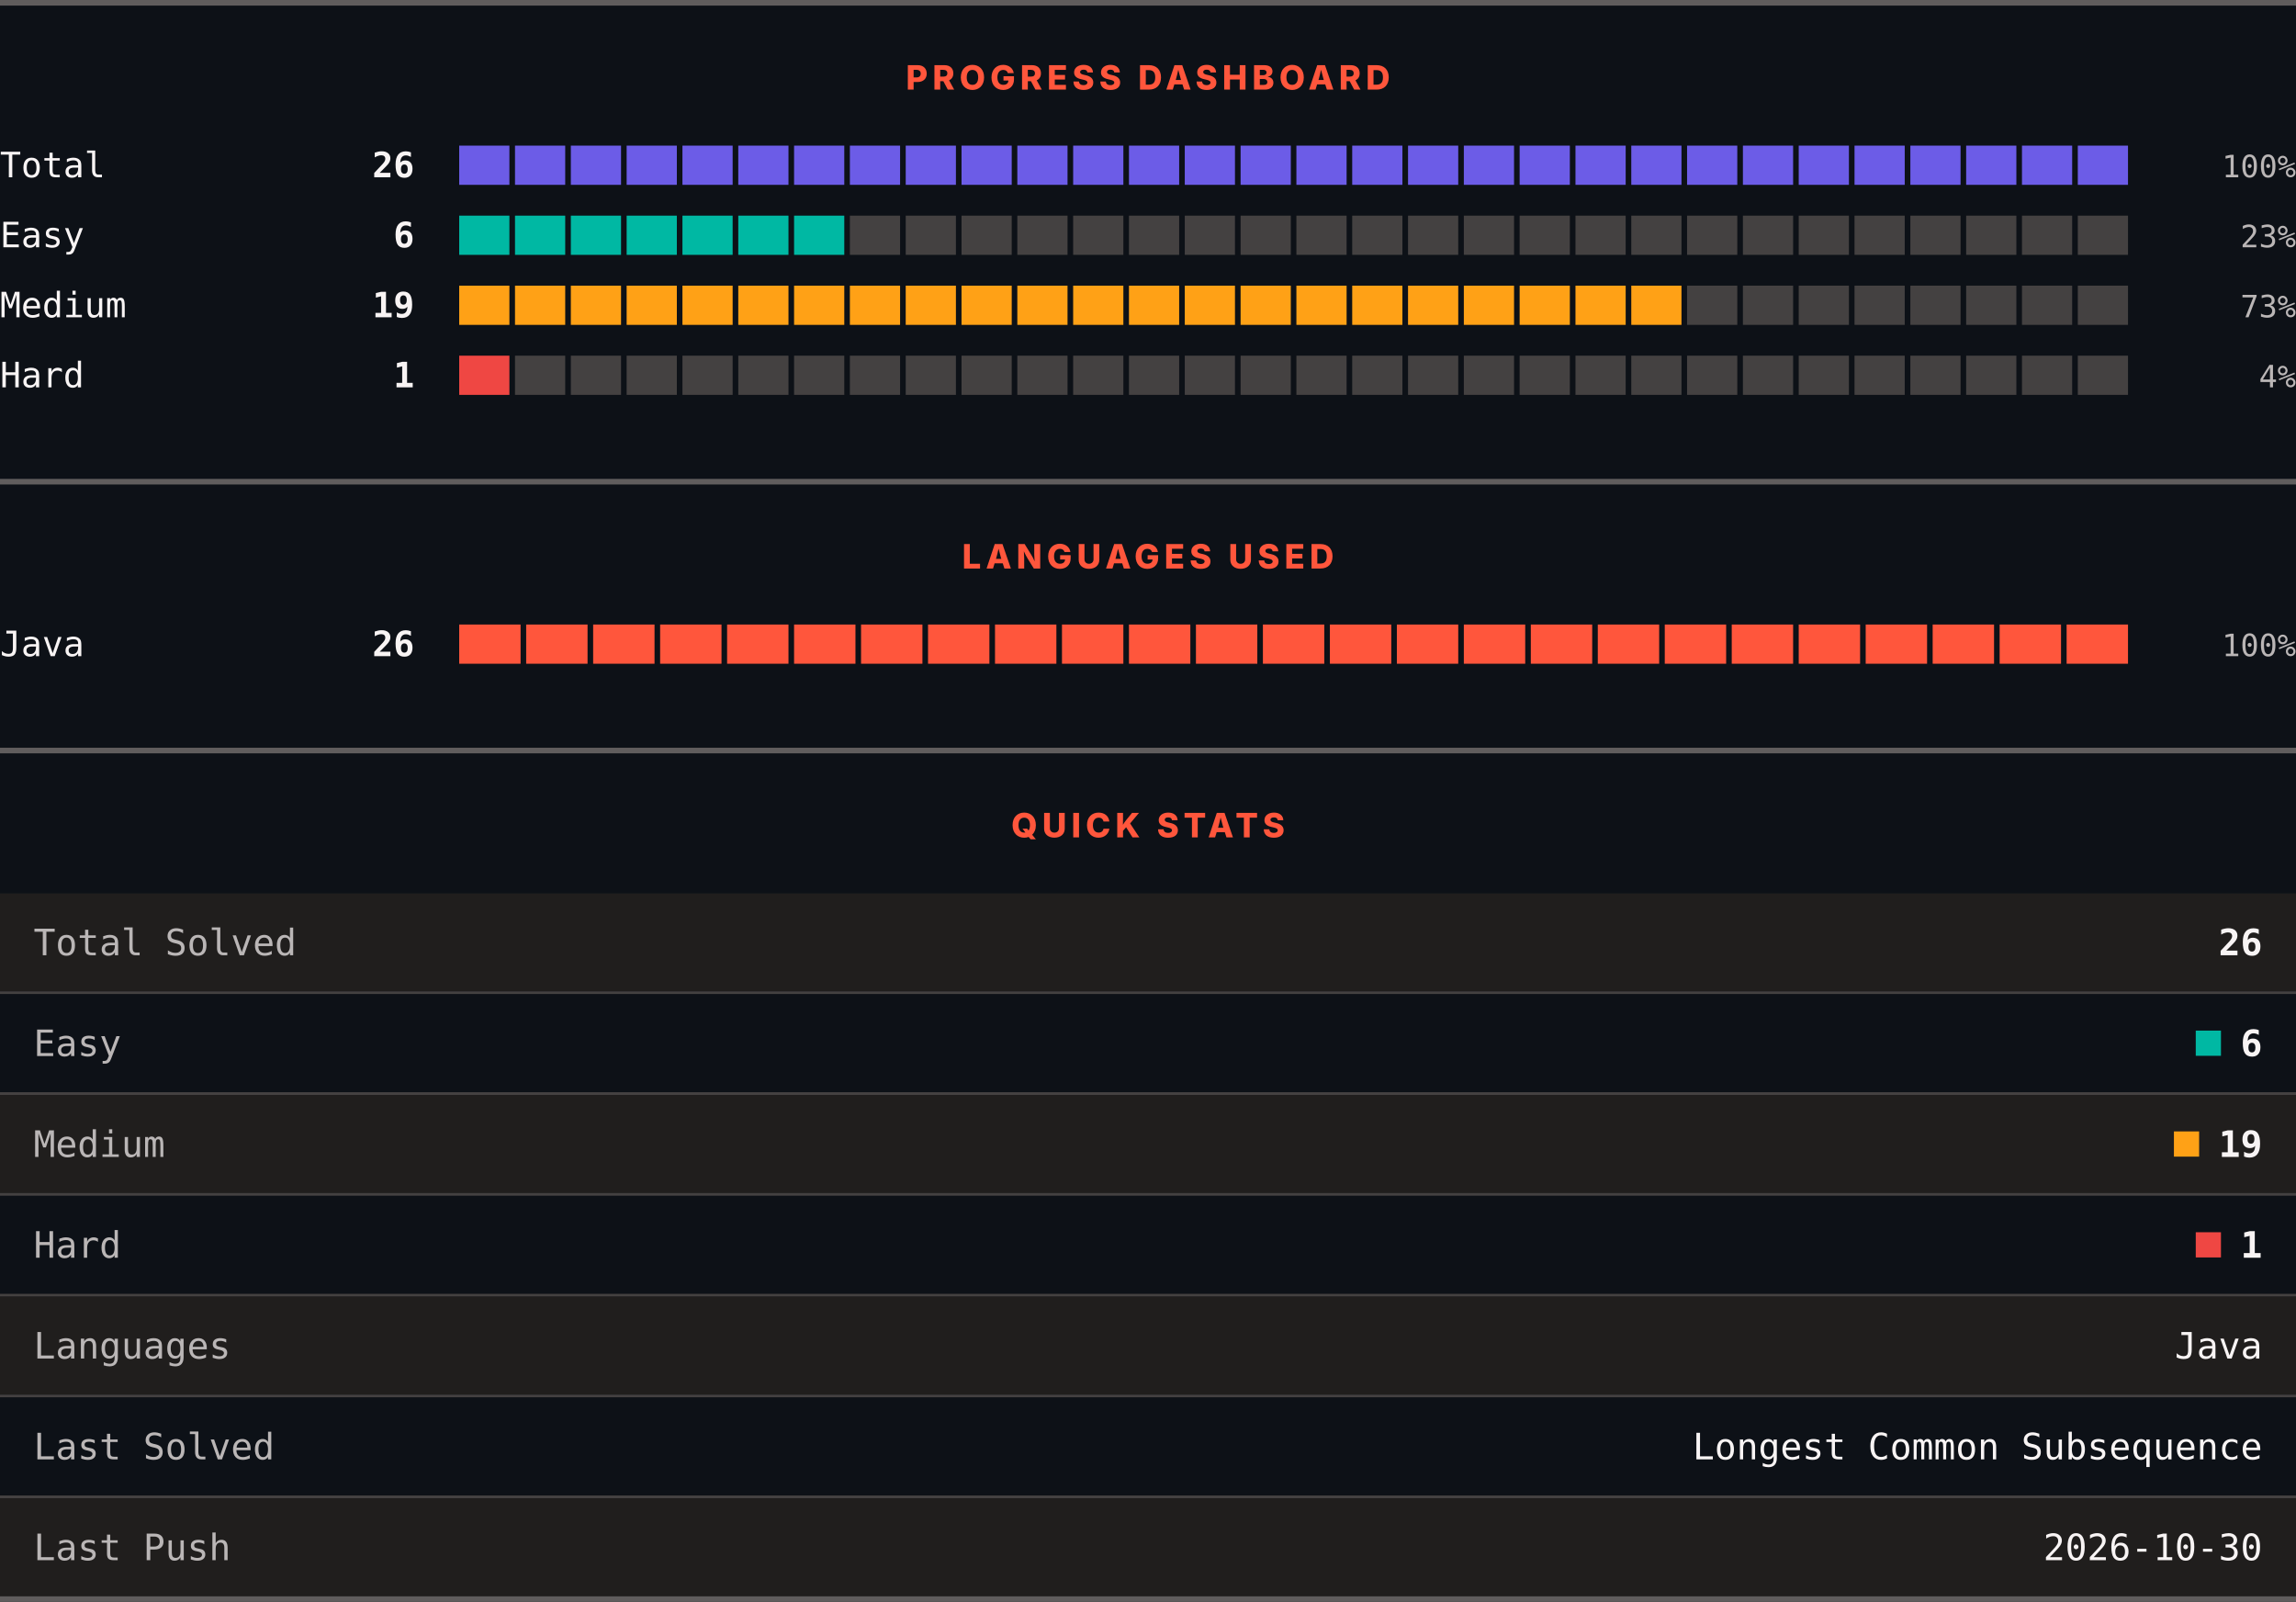
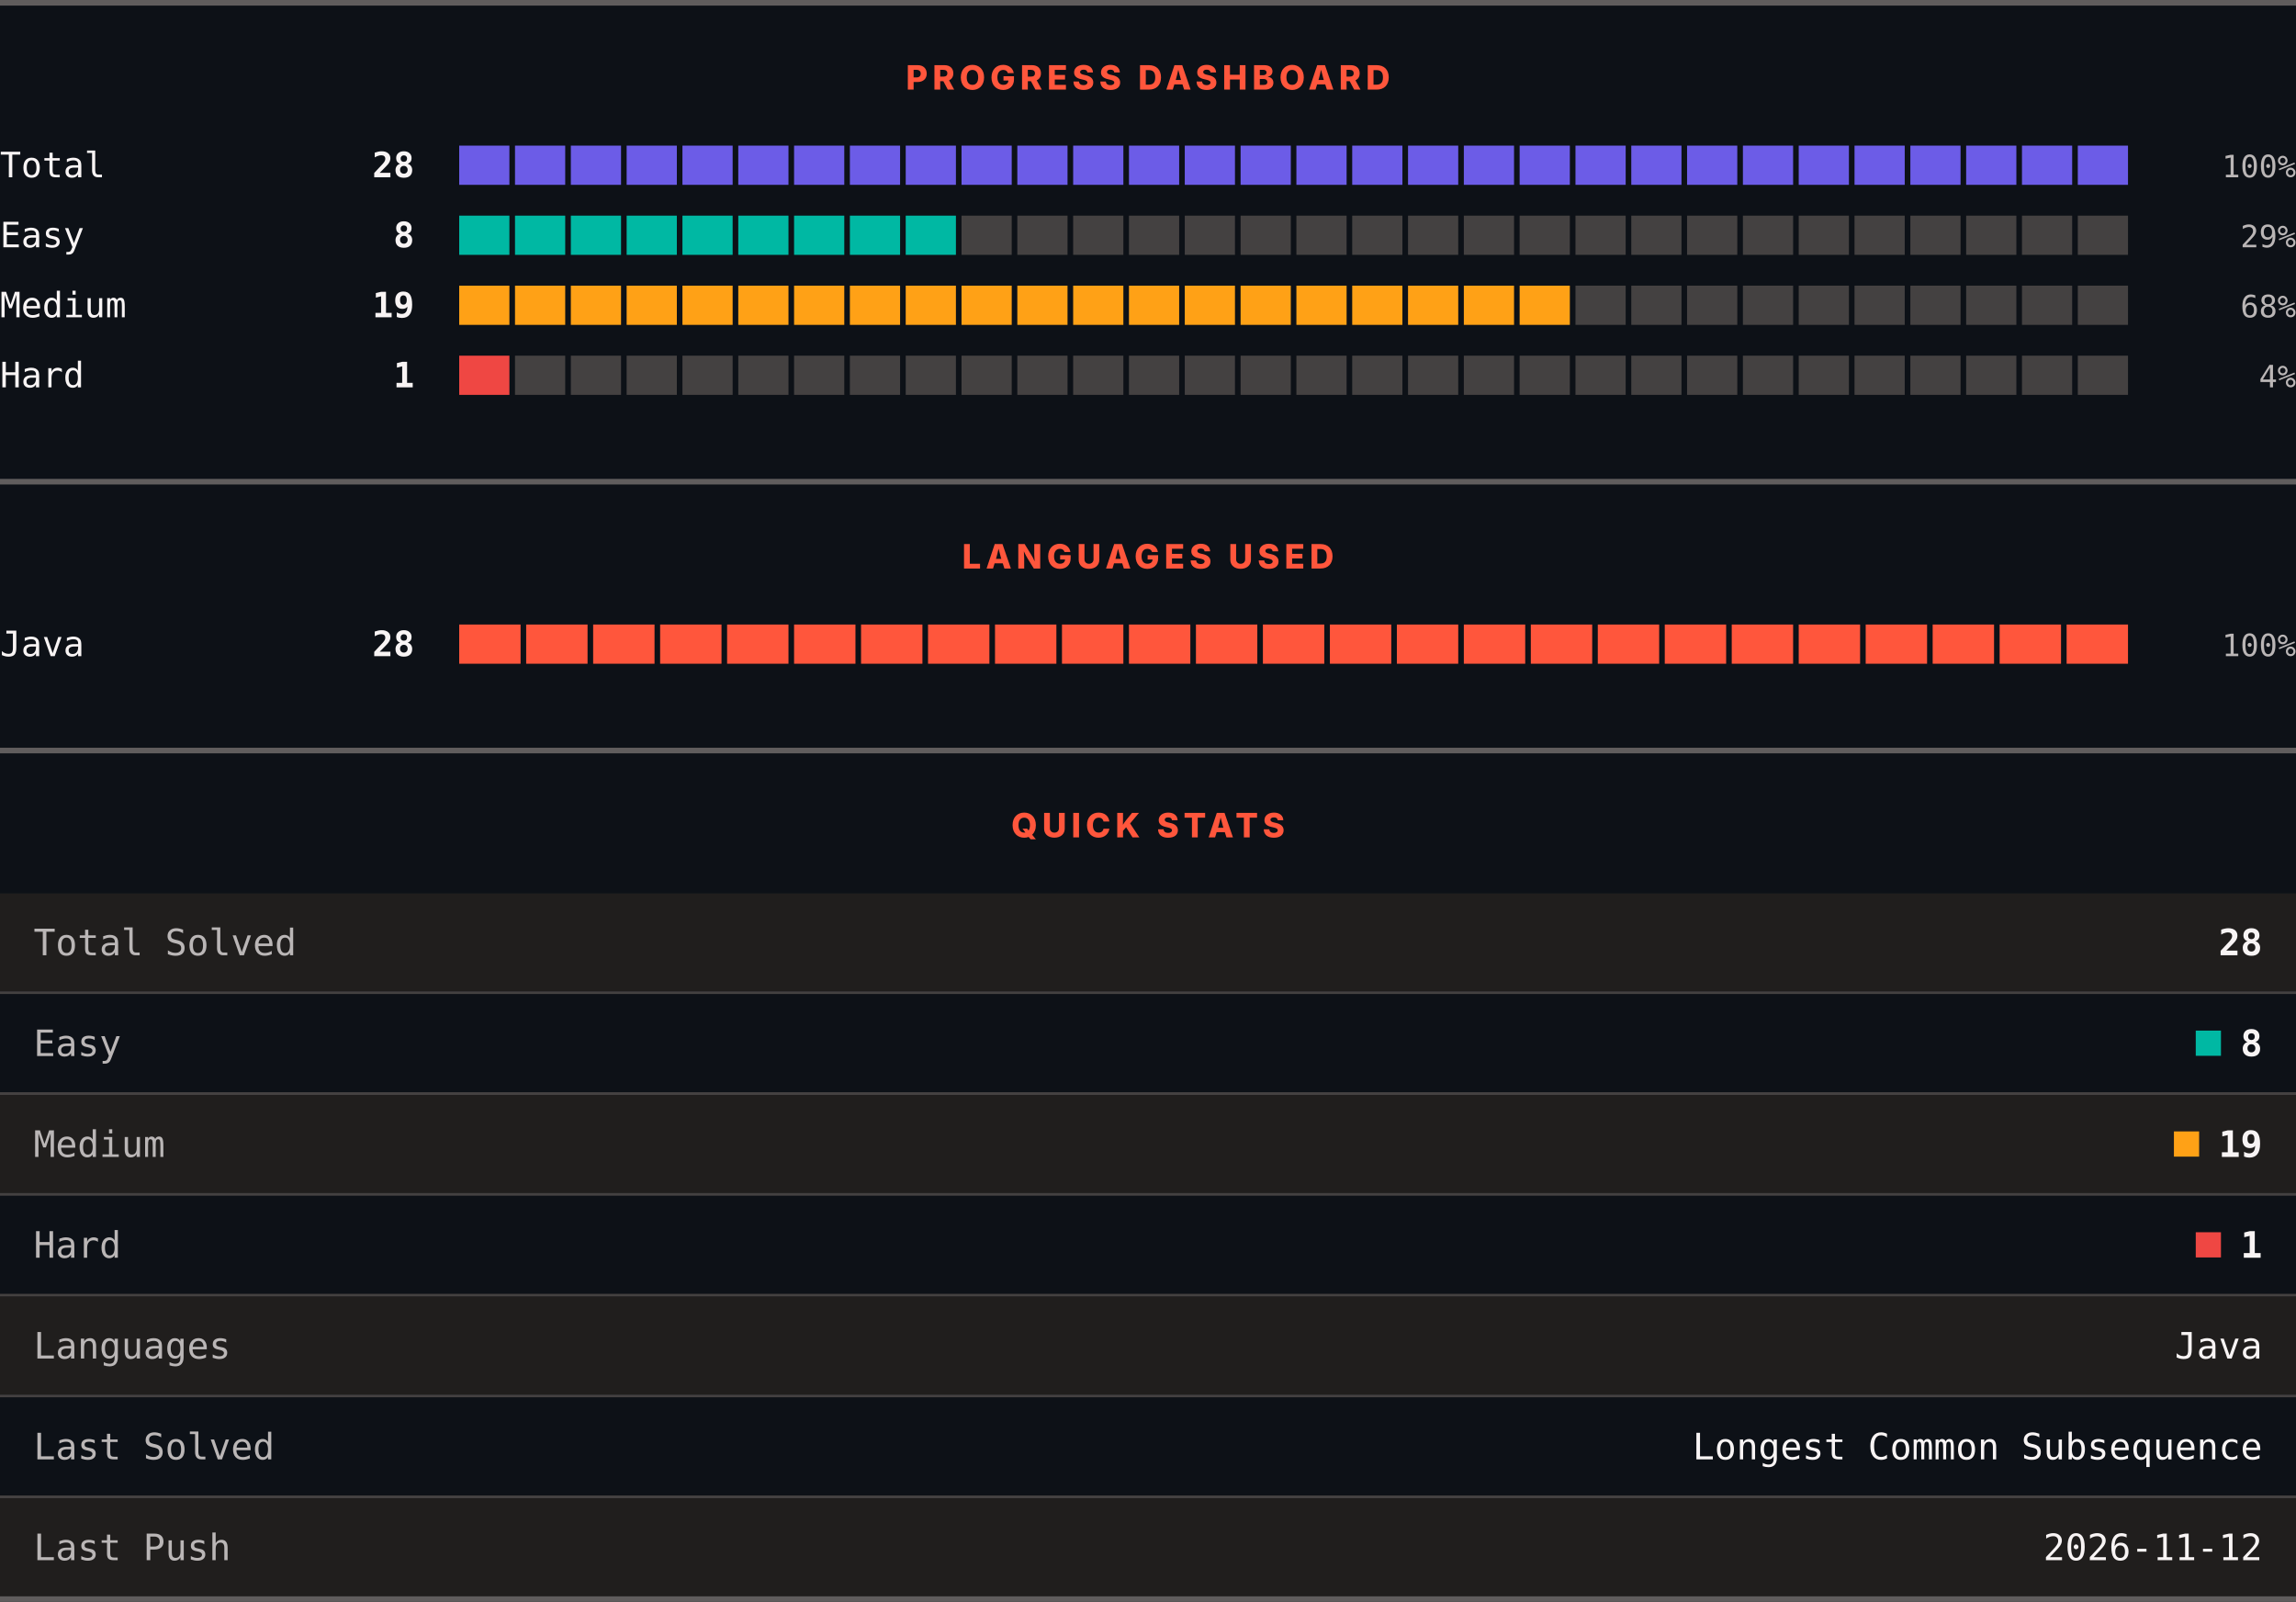
<svg xmlns="http://www.w3.org/2000/svg" width="820" height="572" viewBox="0 0 820 572" role="img" aria-label="LeetCode progress, languages and quick stats">
  <rect width="820" height="572" fill="#0d1117" />
  <rect x="0" y="0" width="820" height="2" fill="#605d5d" />
  <text x="410" y="32" text-anchor="middle" font-family="Archivo, system-ui, -apple-system, Segoe UI, sans-serif" font-size="12" font-weight="800" letter-spacing="1.68" fill="#ff563c">PROGRESS DASHBOARD</text>
  <text x="0" y="63.3" font-family="ui-monospace, SFMono-Regular, Menlo, Consolas, monospace" font-size="12.5" fill="#f8f4f4">Total</text>
-   <text x="148" y="63.3" text-anchor="end" font-family="ui-monospace, SFMono-Regular, Menlo, Consolas, monospace" font-size="12.5" font-weight="700" fill="#f8f4f4">26</text>
+   <text x="148" y="63.3" text-anchor="end" font-family="ui-monospace, SFMono-Regular, Menlo, Consolas, monospace" font-size="12.5" font-weight="700" fill="#f8f4f4">28</text>
  <rect x="164.00" y="52" width="17.93" height="14" fill="#6c5ce7" />
  <rect x="183.93" y="52" width="17.93" height="14" fill="#6c5ce7" />
  <rect x="203.87" y="52" width="17.93" height="14" fill="#6c5ce7" />
  <rect x="223.80" y="52" width="17.93" height="14" fill="#6c5ce7" />
  <rect x="243.73" y="52" width="17.93" height="14" fill="#6c5ce7" />
  <rect x="263.67" y="52" width="17.93" height="14" fill="#6c5ce7" />
  <rect x="283.60" y="52" width="17.93" height="14" fill="#6c5ce7" />
  <rect x="303.53" y="52" width="17.93" height="14" fill="#6c5ce7" />
  <rect x="323.47" y="52" width="17.93" height="14" fill="#6c5ce7" />
  <rect x="343.40" y="52" width="17.93" height="14" fill="#6c5ce7" />
  <rect x="363.33" y="52" width="17.93" height="14" fill="#6c5ce7" />
  <rect x="383.27" y="52" width="17.93" height="14" fill="#6c5ce7" />
  <rect x="403.20" y="52" width="17.93" height="14" fill="#6c5ce7" />
  <rect x="423.13" y="52" width="17.93" height="14" fill="#6c5ce7" />
  <rect x="443.07" y="52" width="17.93" height="14" fill="#6c5ce7" />
  <rect x="463.00" y="52" width="17.93" height="14" fill="#6c5ce7" />
  <rect x="482.93" y="52" width="17.93" height="14" fill="#6c5ce7" />
  <rect x="502.87" y="52" width="17.93" height="14" fill="#6c5ce7" />
  <rect x="522.80" y="52" width="17.93" height="14" fill="#6c5ce7" />
  <rect x="542.73" y="52" width="17.93" height="14" fill="#6c5ce7" />
  <rect x="562.67" y="52" width="17.93" height="14" fill="#6c5ce7" />
  <rect x="582.60" y="52" width="17.93" height="14" fill="#6c5ce7" />
  <rect x="602.53" y="52" width="17.93" height="14" fill="#6c5ce7" />
  <rect x="622.47" y="52" width="17.93" height="14" fill="#6c5ce7" />
  <rect x="642.40" y="52" width="17.93" height="14" fill="#6c5ce7" />
  <rect x="662.33" y="52" width="17.93" height="14" fill="#6c5ce7" />
  <rect x="682.27" y="52" width="17.93" height="14" fill="#6c5ce7" />
  <rect x="702.20" y="52" width="17.93" height="14" fill="#6c5ce7" />
  <rect x="722.13" y="52" width="17.93" height="14" fill="#6c5ce7" />
  <rect x="742.07" y="52" width="17.93" height="14" fill="#6c5ce7" />
  <text x="820" y="63.3" text-anchor="end" font-family="ui-monospace, SFMono-Regular, Menlo, Consolas, monospace" font-size="11" fill="#bab6b6">100%</text>
  <text x="0" y="88.3" font-family="ui-monospace, SFMono-Regular, Menlo, Consolas, monospace" font-size="12.5" fill="#f8f4f4">Easy</text>
-   <text x="148" y="88.3" text-anchor="end" font-family="ui-monospace, SFMono-Regular, Menlo, Consolas, monospace" font-size="12.5" font-weight="700" fill="#f8f4f4">6</text>
+   <text x="148" y="88.3" text-anchor="end" font-family="ui-monospace, SFMono-Regular, Menlo, Consolas, monospace" font-size="12.5" font-weight="700" fill="#f8f4f4">8</text>
  <rect x="164.00" y="77" width="17.93" height="14" fill="#00b8a3" />
  <rect x="183.93" y="77" width="17.93" height="14" fill="#00b8a3" />
  <rect x="203.87" y="77" width="17.93" height="14" fill="#00b8a3" />
  <rect x="223.80" y="77" width="17.93" height="14" fill="#00b8a3" />
  <rect x="243.73" y="77" width="17.93" height="14" fill="#00b8a3" />
  <rect x="263.67" y="77" width="17.93" height="14" fill="#00b8a3" />
  <rect x="283.60" y="77" width="17.93" height="14" fill="#00b8a3" />
-   <rect x="303.53" y="77" width="17.93" height="14" fill="#444141" />
-   <rect x="323.47" y="77" width="17.93" height="14" fill="#444141" />
+   <rect x="303.53" y="77" width="17.93" height="14" fill="#00b8a3" />
+   <rect x="323.47" y="77" width="17.93" height="14" fill="#00b8a3" />
  <rect x="343.40" y="77" width="17.93" height="14" fill="#444141" />
  <rect x="363.33" y="77" width="17.93" height="14" fill="#444141" />
  <rect x="383.27" y="77" width="17.93" height="14" fill="#444141" />
  <rect x="403.20" y="77" width="17.93" height="14" fill="#444141" />
  <rect x="423.13" y="77" width="17.93" height="14" fill="#444141" />
  <rect x="443.07" y="77" width="17.93" height="14" fill="#444141" />
  <rect x="463.00" y="77" width="17.93" height="14" fill="#444141" />
  <rect x="482.93" y="77" width="17.93" height="14" fill="#444141" />
  <rect x="502.87" y="77" width="17.93" height="14" fill="#444141" />
  <rect x="522.80" y="77" width="17.93" height="14" fill="#444141" />
  <rect x="542.73" y="77" width="17.93" height="14" fill="#444141" />
  <rect x="562.67" y="77" width="17.93" height="14" fill="#444141" />
  <rect x="582.60" y="77" width="17.93" height="14" fill="#444141" />
  <rect x="602.53" y="77" width="17.93" height="14" fill="#444141" />
  <rect x="622.47" y="77" width="17.93" height="14" fill="#444141" />
  <rect x="642.40" y="77" width="17.93" height="14" fill="#444141" />
  <rect x="662.33" y="77" width="17.93" height="14" fill="#444141" />
  <rect x="682.27" y="77" width="17.93" height="14" fill="#444141" />
  <rect x="702.20" y="77" width="17.93" height="14" fill="#444141" />
  <rect x="722.13" y="77" width="17.93" height="14" fill="#444141" />
  <rect x="742.07" y="77" width="17.93" height="14" fill="#444141" />
-   <text x="820" y="88.3" text-anchor="end" font-family="ui-monospace, SFMono-Regular, Menlo, Consolas, monospace" font-size="11" fill="#bab6b6">23%</text>
+   <text x="820" y="88.3" text-anchor="end" font-family="ui-monospace, SFMono-Regular, Menlo, Consolas, monospace" font-size="11" fill="#bab6b6">29%</text>
  <text x="0" y="113.3" font-family="ui-monospace, SFMono-Regular, Menlo, Consolas, monospace" font-size="12.5" fill="#f8f4f4">Medium</text>
  <text x="148" y="113.3" text-anchor="end" font-family="ui-monospace, SFMono-Regular, Menlo, Consolas, monospace" font-size="12.5" font-weight="700" fill="#f8f4f4">19</text>
  <rect x="164.00" y="102" width="17.93" height="14" fill="#ffa116" />
  <rect x="183.93" y="102" width="17.93" height="14" fill="#ffa116" />
  <rect x="203.87" y="102" width="17.93" height="14" fill="#ffa116" />
  <rect x="223.80" y="102" width="17.93" height="14" fill="#ffa116" />
  <rect x="243.73" y="102" width="17.93" height="14" fill="#ffa116" />
  <rect x="263.67" y="102" width="17.93" height="14" fill="#ffa116" />
  <rect x="283.60" y="102" width="17.93" height="14" fill="#ffa116" />
  <rect x="303.53" y="102" width="17.93" height="14" fill="#ffa116" />
  <rect x="323.47" y="102" width="17.93" height="14" fill="#ffa116" />
  <rect x="343.40" y="102" width="17.93" height="14" fill="#ffa116" />
  <rect x="363.33" y="102" width="17.93" height="14" fill="#ffa116" />
  <rect x="383.27" y="102" width="17.93" height="14" fill="#ffa116" />
  <rect x="403.20" y="102" width="17.93" height="14" fill="#ffa116" />
  <rect x="423.13" y="102" width="17.93" height="14" fill="#ffa116" />
  <rect x="443.07" y="102" width="17.93" height="14" fill="#ffa116" />
  <rect x="463.00" y="102" width="17.93" height="14" fill="#ffa116" />
  <rect x="482.93" y="102" width="17.93" height="14" fill="#ffa116" />
  <rect x="502.87" y="102" width="17.93" height="14" fill="#ffa116" />
  <rect x="522.80" y="102" width="17.93" height="14" fill="#ffa116" />
  <rect x="542.73" y="102" width="17.93" height="14" fill="#ffa116" />
-   <rect x="562.67" y="102" width="17.93" height="14" fill="#ffa116" />
-   <rect x="582.60" y="102" width="17.93" height="14" fill="#ffa116" />
+   <rect x="562.67" y="102" width="17.93" height="14" fill="#444141" />
+   <rect x="582.60" y="102" width="17.93" height="14" fill="#444141" />
  <rect x="602.53" y="102" width="17.93" height="14" fill="#444141" />
  <rect x="622.47" y="102" width="17.93" height="14" fill="#444141" />
  <rect x="642.40" y="102" width="17.93" height="14" fill="#444141" />
  <rect x="662.33" y="102" width="17.93" height="14" fill="#444141" />
  <rect x="682.27" y="102" width="17.93" height="14" fill="#444141" />
  <rect x="702.20" y="102" width="17.93" height="14" fill="#444141" />
  <rect x="722.13" y="102" width="17.93" height="14" fill="#444141" />
  <rect x="742.07" y="102" width="17.93" height="14" fill="#444141" />
-   <text x="820" y="113.3" text-anchor="end" font-family="ui-monospace, SFMono-Regular, Menlo, Consolas, monospace" font-size="11" fill="#bab6b6">73%</text>
+   <text x="820" y="113.3" text-anchor="end" font-family="ui-monospace, SFMono-Regular, Menlo, Consolas, monospace" font-size="11" fill="#bab6b6">68%</text>
  <text x="0" y="138.3" font-family="ui-monospace, SFMono-Regular, Menlo, Consolas, monospace" font-size="12.5" fill="#f8f4f4">Hard</text>
  <text x="148" y="138.3" text-anchor="end" font-family="ui-monospace, SFMono-Regular, Menlo, Consolas, monospace" font-size="12.5" font-weight="700" fill="#f8f4f4">1</text>
  <rect x="164.00" y="127" width="17.93" height="14" fill="#ef4743" />
  <rect x="183.93" y="127" width="17.93" height="14" fill="#444141" />
  <rect x="203.87" y="127" width="17.93" height="14" fill="#444141" />
  <rect x="223.80" y="127" width="17.93" height="14" fill="#444141" />
  <rect x="243.73" y="127" width="17.93" height="14" fill="#444141" />
  <rect x="263.67" y="127" width="17.93" height="14" fill="#444141" />
  <rect x="283.60" y="127" width="17.93" height="14" fill="#444141" />
  <rect x="303.53" y="127" width="17.93" height="14" fill="#444141" />
  <rect x="323.47" y="127" width="17.93" height="14" fill="#444141" />
  <rect x="343.40" y="127" width="17.93" height="14" fill="#444141" />
  <rect x="363.33" y="127" width="17.93" height="14" fill="#444141" />
  <rect x="383.27" y="127" width="17.93" height="14" fill="#444141" />
  <rect x="403.20" y="127" width="17.93" height="14" fill="#444141" />
  <rect x="423.13" y="127" width="17.93" height="14" fill="#444141" />
  <rect x="443.07" y="127" width="17.93" height="14" fill="#444141" />
  <rect x="463.00" y="127" width="17.93" height="14" fill="#444141" />
  <rect x="482.93" y="127" width="17.93" height="14" fill="#444141" />
  <rect x="502.87" y="127" width="17.93" height="14" fill="#444141" />
  <rect x="522.80" y="127" width="17.93" height="14" fill="#444141" />
  <rect x="542.73" y="127" width="17.93" height="14" fill="#444141" />
  <rect x="562.67" y="127" width="17.93" height="14" fill="#444141" />
  <rect x="582.60" y="127" width="17.93" height="14" fill="#444141" />
  <rect x="602.53" y="127" width="17.93" height="14" fill="#444141" />
  <rect x="622.47" y="127" width="17.93" height="14" fill="#444141" />
  <rect x="642.40" y="127" width="17.93" height="14" fill="#444141" />
  <rect x="662.33" y="127" width="17.93" height="14" fill="#444141" />
  <rect x="682.27" y="127" width="17.93" height="14" fill="#444141" />
  <rect x="702.20" y="127" width="17.93" height="14" fill="#444141" />
  <rect x="722.13" y="127" width="17.93" height="14" fill="#444141" />
  <rect x="742.07" y="127" width="17.93" height="14" fill="#444141" />
  <text x="820" y="138.3" text-anchor="end" font-family="ui-monospace, SFMono-Regular, Menlo, Consolas, monospace" font-size="11" fill="#bab6b6">4%</text>
  <rect x="0" y="171" width="820" height="2" fill="#605d5d" />
  <text x="410" y="203" text-anchor="middle" font-family="Archivo, system-ui, -apple-system, Segoe UI, sans-serif" font-size="12" font-weight="800" letter-spacing="1.68" fill="#ff563c">LANGUAGES USED</text>
  <text x="0" y="234.3" font-family="ui-monospace, SFMono-Regular, Menlo, Consolas, monospace" font-size="12.5" fill="#f8f4f4">Java</text>
-   <text x="148" y="234.3" text-anchor="end" font-family="ui-monospace, SFMono-Regular, Menlo, Consolas, monospace" font-size="12.5" font-weight="700" fill="#f8f4f4">26</text>
+   <text x="148" y="234.3" text-anchor="end" font-family="ui-monospace, SFMono-Regular, Menlo, Consolas, monospace" font-size="12.5" font-weight="700" fill="#f8f4f4">28</text>
  <rect x="164.00" y="223" width="21.92" height="14" fill="#ff563c" />
  <rect x="187.92" y="223" width="21.92" height="14" fill="#ff563c" />
  <rect x="211.84" y="223" width="21.92" height="14" fill="#ff563c" />
  <rect x="235.76" y="223" width="21.92" height="14" fill="#ff563c" />
  <rect x="259.68" y="223" width="21.92" height="14" fill="#ff563c" />
  <rect x="283.60" y="223" width="21.92" height="14" fill="#ff563c" />
  <rect x="307.52" y="223" width="21.92" height="14" fill="#ff563c" />
  <rect x="331.44" y="223" width="21.92" height="14" fill="#ff563c" />
  <rect x="355.36" y="223" width="21.92" height="14" fill="#ff563c" />
  <rect x="379.28" y="223" width="21.92" height="14" fill="#ff563c" />
  <rect x="403.20" y="223" width="21.92" height="14" fill="#ff563c" />
  <rect x="427.12" y="223" width="21.92" height="14" fill="#ff563c" />
  <rect x="451.04" y="223" width="21.92" height="14" fill="#ff563c" />
  <rect x="474.96" y="223" width="21.92" height="14" fill="#ff563c" />
  <rect x="498.88" y="223" width="21.92" height="14" fill="#ff563c" />
  <rect x="522.80" y="223" width="21.92" height="14" fill="#ff563c" />
  <rect x="546.72" y="223" width="21.92" height="14" fill="#ff563c" />
  <rect x="570.64" y="223" width="21.92" height="14" fill="#ff563c" />
  <rect x="594.56" y="223" width="21.92" height="14" fill="#ff563c" />
  <rect x="618.48" y="223" width="21.92" height="14" fill="#ff563c" />
  <rect x="642.40" y="223" width="21.92" height="14" fill="#ff563c" />
  <rect x="666.32" y="223" width="21.92" height="14" fill="#ff563c" />
  <rect x="690.24" y="223" width="21.92" height="14" fill="#ff563c" />
  <rect x="714.16" y="223" width="21.92" height="14" fill="#ff563c" />
  <rect x="738.08" y="223" width="21.92" height="14" fill="#ff563c" />
  <text x="820" y="234.3" text-anchor="end" font-family="ui-monospace, SFMono-Regular, Menlo, Consolas, monospace" font-size="11" fill="#bab6b6">100%</text>
  <rect x="0" y="267" width="820" height="2" fill="#605d5d" />
  <text x="410" y="299" text-anchor="middle" font-family="Archivo, system-ui, -apple-system, Segoe UI, sans-serif" font-size="12" font-weight="800" letter-spacing="1.68" fill="#ff563c">QUICK STATS</text>
  <rect x="0" y="319" width="820" height="35" fill="#201e1d" />
  <text x="12" y="341.1" font-family="ui-monospace, SFMono-Regular, Menlo, Consolas, monospace" font-size="13" fill="#bab6b6">Total Solved</text>
-   <text x="808" y="341.1" text-anchor="end" font-family="ui-monospace, SFMono-Regular, Menlo, Consolas, monospace" font-size="13" font-weight="700" fill="#f8f4f4">26</text>
+   <text x="808" y="341.1" text-anchor="end" font-family="ui-monospace, SFMono-Regular, Menlo, Consolas, monospace" font-size="13" font-weight="700" fill="#f8f4f4">28</text>
  <rect x="0" y="354" width="820" height="1" fill="#444141" />
  <rect x="0" y="355" width="820" height="35" fill="#0d1117" />
  <text x="12" y="377.1" font-family="ui-monospace, SFMono-Regular, Menlo, Consolas, monospace" font-size="13" fill="#bab6b6">Easy</text>
  <rect x="784.2" y="368" width="9" height="9" fill="#00b8a3" />
-   <text x="808" y="377.1" text-anchor="end" font-family="ui-monospace, SFMono-Regular, Menlo, Consolas, monospace" font-size="13" font-weight="700" fill="#f8f4f4">6</text>
+   <text x="808" y="377.1" text-anchor="end" font-family="ui-monospace, SFMono-Regular, Menlo, Consolas, monospace" font-size="13" font-weight="700" fill="#f8f4f4">8</text>
  <rect x="0" y="390" width="820" height="1" fill="#444141" />
  <rect x="0" y="391" width="820" height="35" fill="#201e1d" />
  <text x="12" y="413.1" font-family="ui-monospace, SFMono-Regular, Menlo, Consolas, monospace" font-size="13" fill="#bab6b6">Medium</text>
  <rect x="776.4" y="404" width="9" height="9" fill="#ffa116" />
  <text x="808" y="413.1" text-anchor="end" font-family="ui-monospace, SFMono-Regular, Menlo, Consolas, monospace" font-size="13" font-weight="700" fill="#f8f4f4">19</text>
  <rect x="0" y="426" width="820" height="1" fill="#444141" />
  <rect x="0" y="427" width="820" height="35" fill="#0d1117" />
  <text x="12" y="449.1" font-family="ui-monospace, SFMono-Regular, Menlo, Consolas, monospace" font-size="13" fill="#bab6b6">Hard</text>
  <rect x="784.2" y="440" width="9" height="9" fill="#ef4743" />
  <text x="808" y="449.1" text-anchor="end" font-family="ui-monospace, SFMono-Regular, Menlo, Consolas, monospace" font-size="13" font-weight="700" fill="#f8f4f4">1</text>
  <rect x="0" y="462" width="820" height="1" fill="#444141" />
  <rect x="0" y="463" width="820" height="35" fill="#201e1d" />
  <text x="12" y="485.1" font-family="ui-monospace, SFMono-Regular, Menlo, Consolas, monospace" font-size="13" fill="#bab6b6">Languages</text>
  <text x="808" y="485.1" text-anchor="end" font-family="ui-monospace, SFMono-Regular, Menlo, Consolas, monospace" font-size="13" fill="#f8f4f4">Java</text>
  <rect x="0" y="498" width="820" height="1" fill="#444141" />
  <rect x="0" y="499" width="820" height="35" fill="#0d1117" />
  <text x="12" y="521.1" font-family="ui-monospace, SFMono-Regular, Menlo, Consolas, monospace" font-size="13" fill="#bab6b6">Last Solved</text>
  <text x="808" y="521.1" text-anchor="end" font-family="ui-monospace, SFMono-Regular, Menlo, Consolas, monospace" font-size="13" fill="#f8f4f4">Longest Common Subsequence</text>
  <rect x="0" y="534" width="820" height="1" fill="#444141" />
  <rect x="0" y="535" width="820" height="35" fill="#201e1d" />
  <text x="12" y="557.1" font-family="ui-monospace, SFMono-Regular, Menlo, Consolas, monospace" font-size="13" fill="#bab6b6">Last Push</text>
-   <text x="808" y="557.1" text-anchor="end" font-family="ui-monospace, SFMono-Regular, Menlo, Consolas, monospace" font-size="13" fill="#f8f4f4">2026-10-30</text>
+   <text x="808" y="557.1" text-anchor="end" font-family="ui-monospace, SFMono-Regular, Menlo, Consolas, monospace" font-size="13" fill="#f8f4f4">2026-11-12</text>
  <rect x="0" y="570" width="820" height="2" fill="#605d5d" />
</svg>
